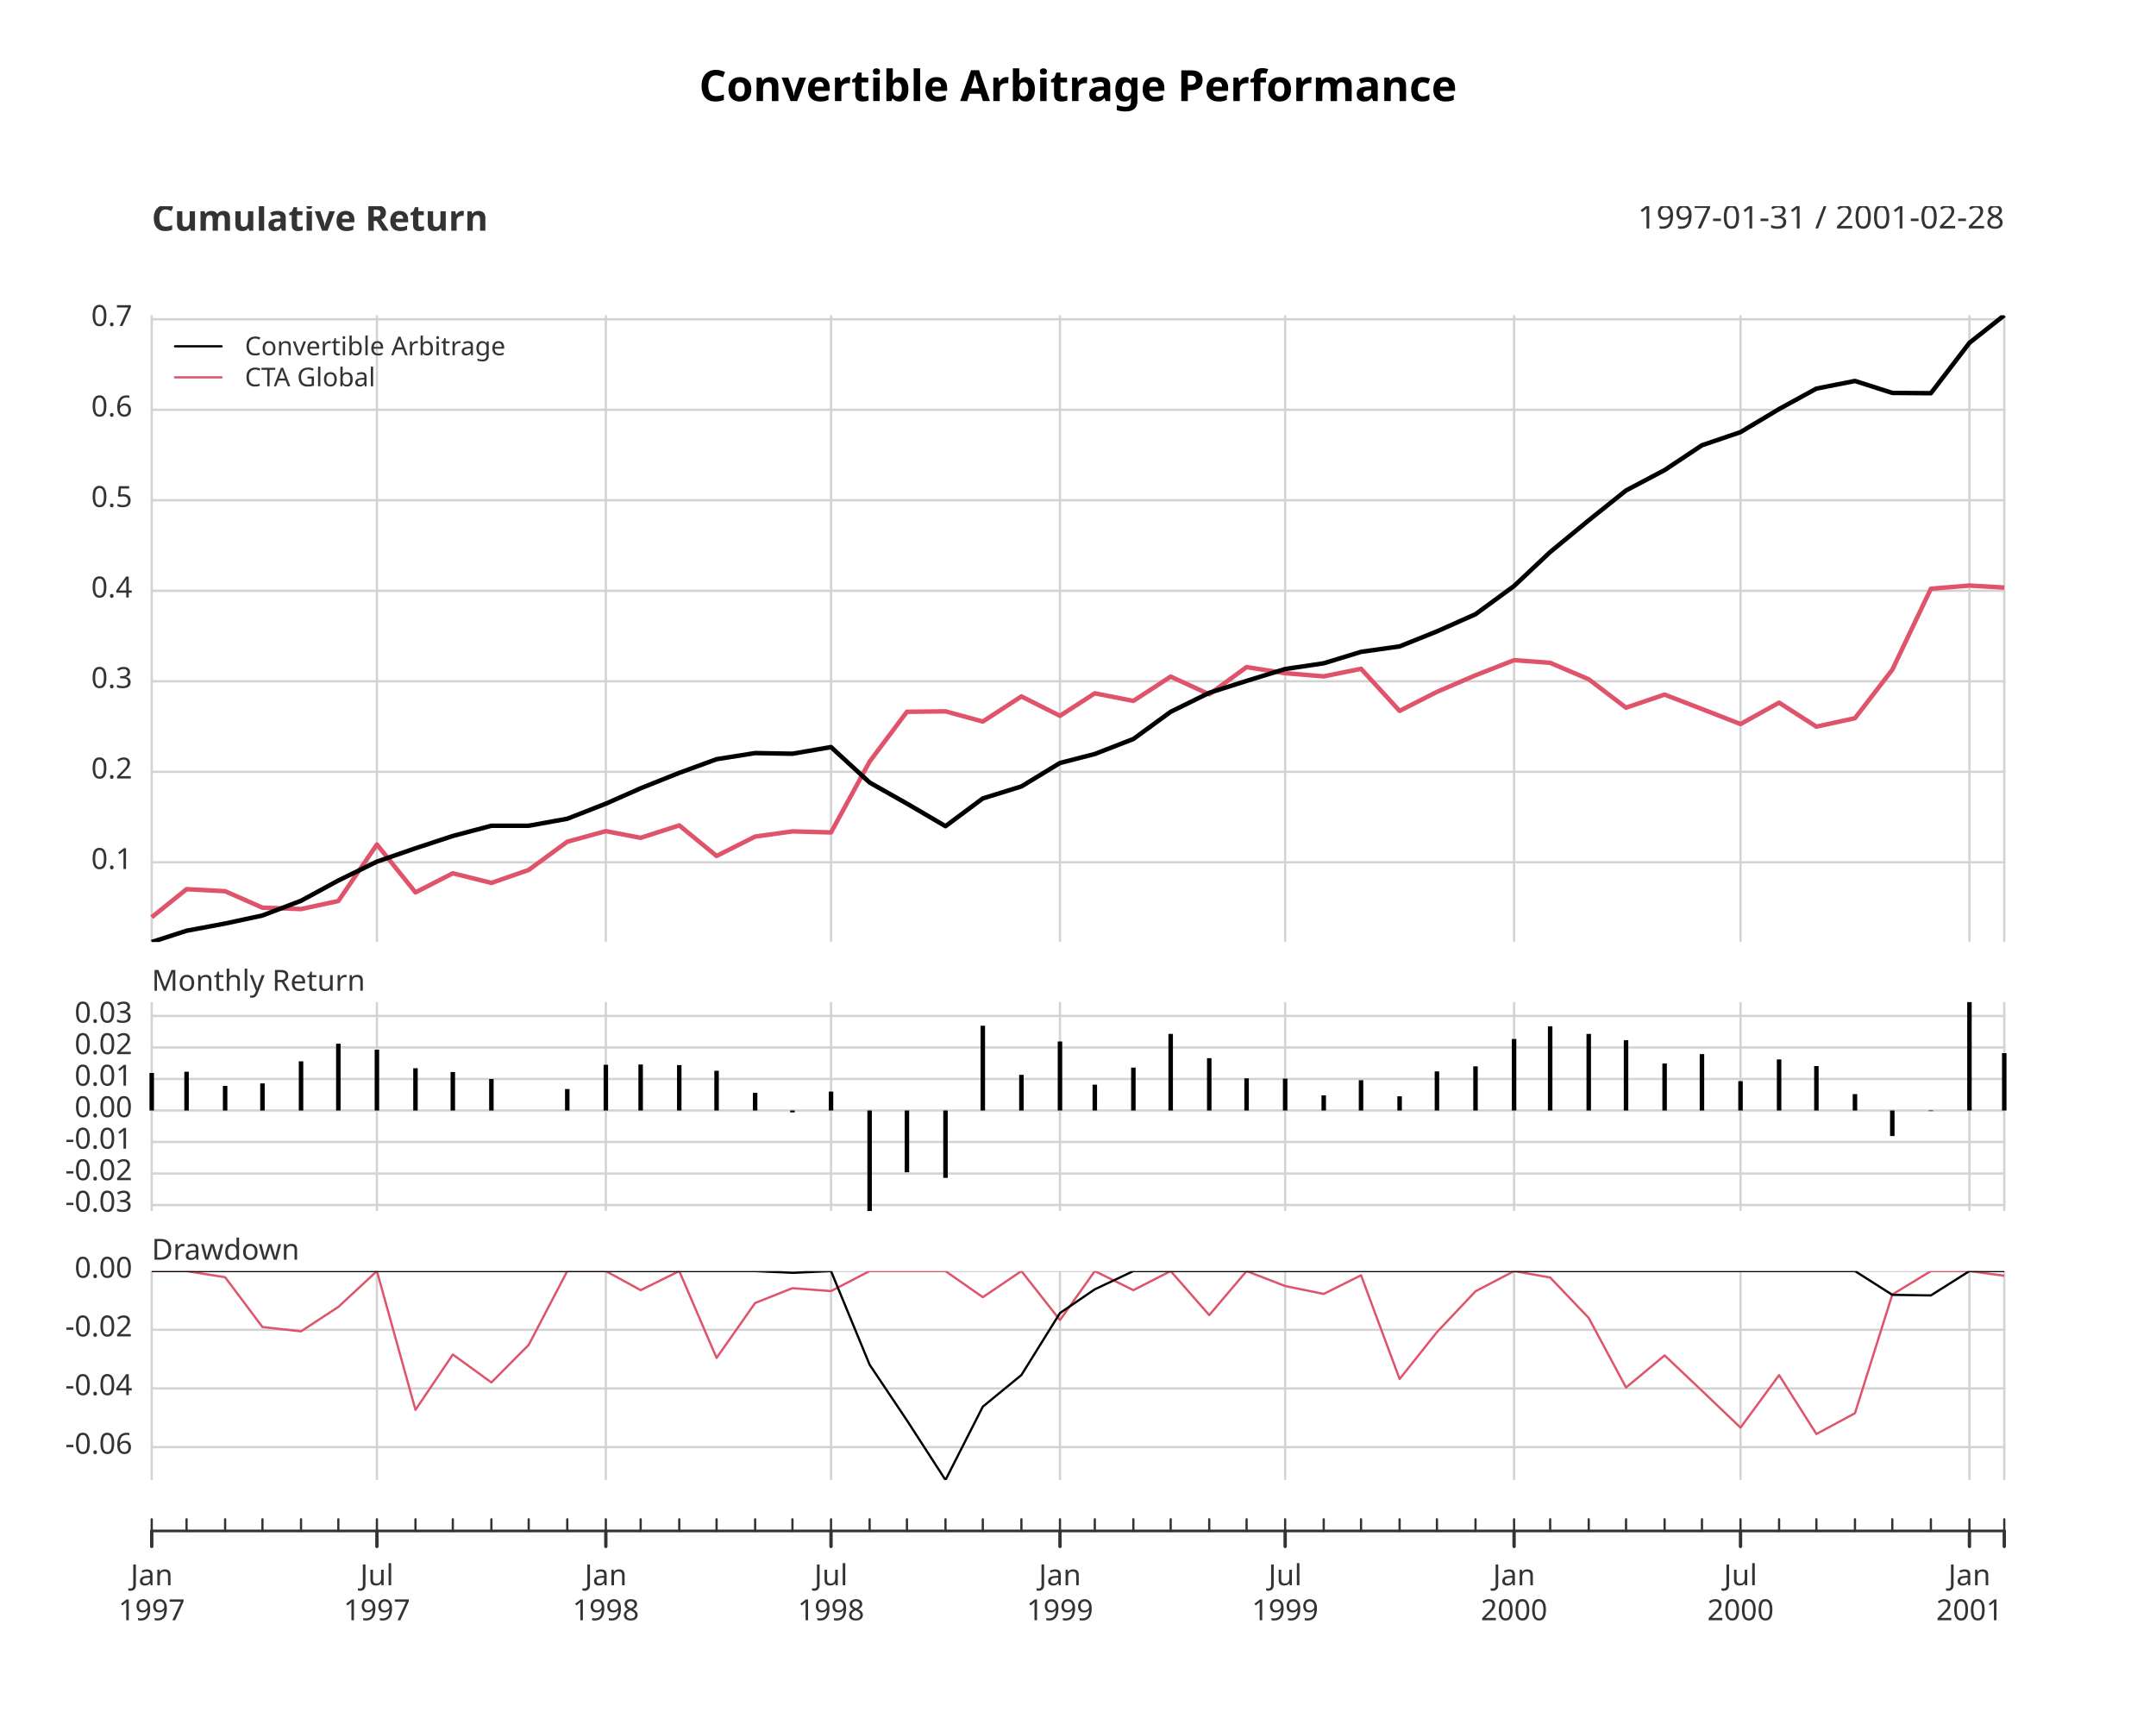
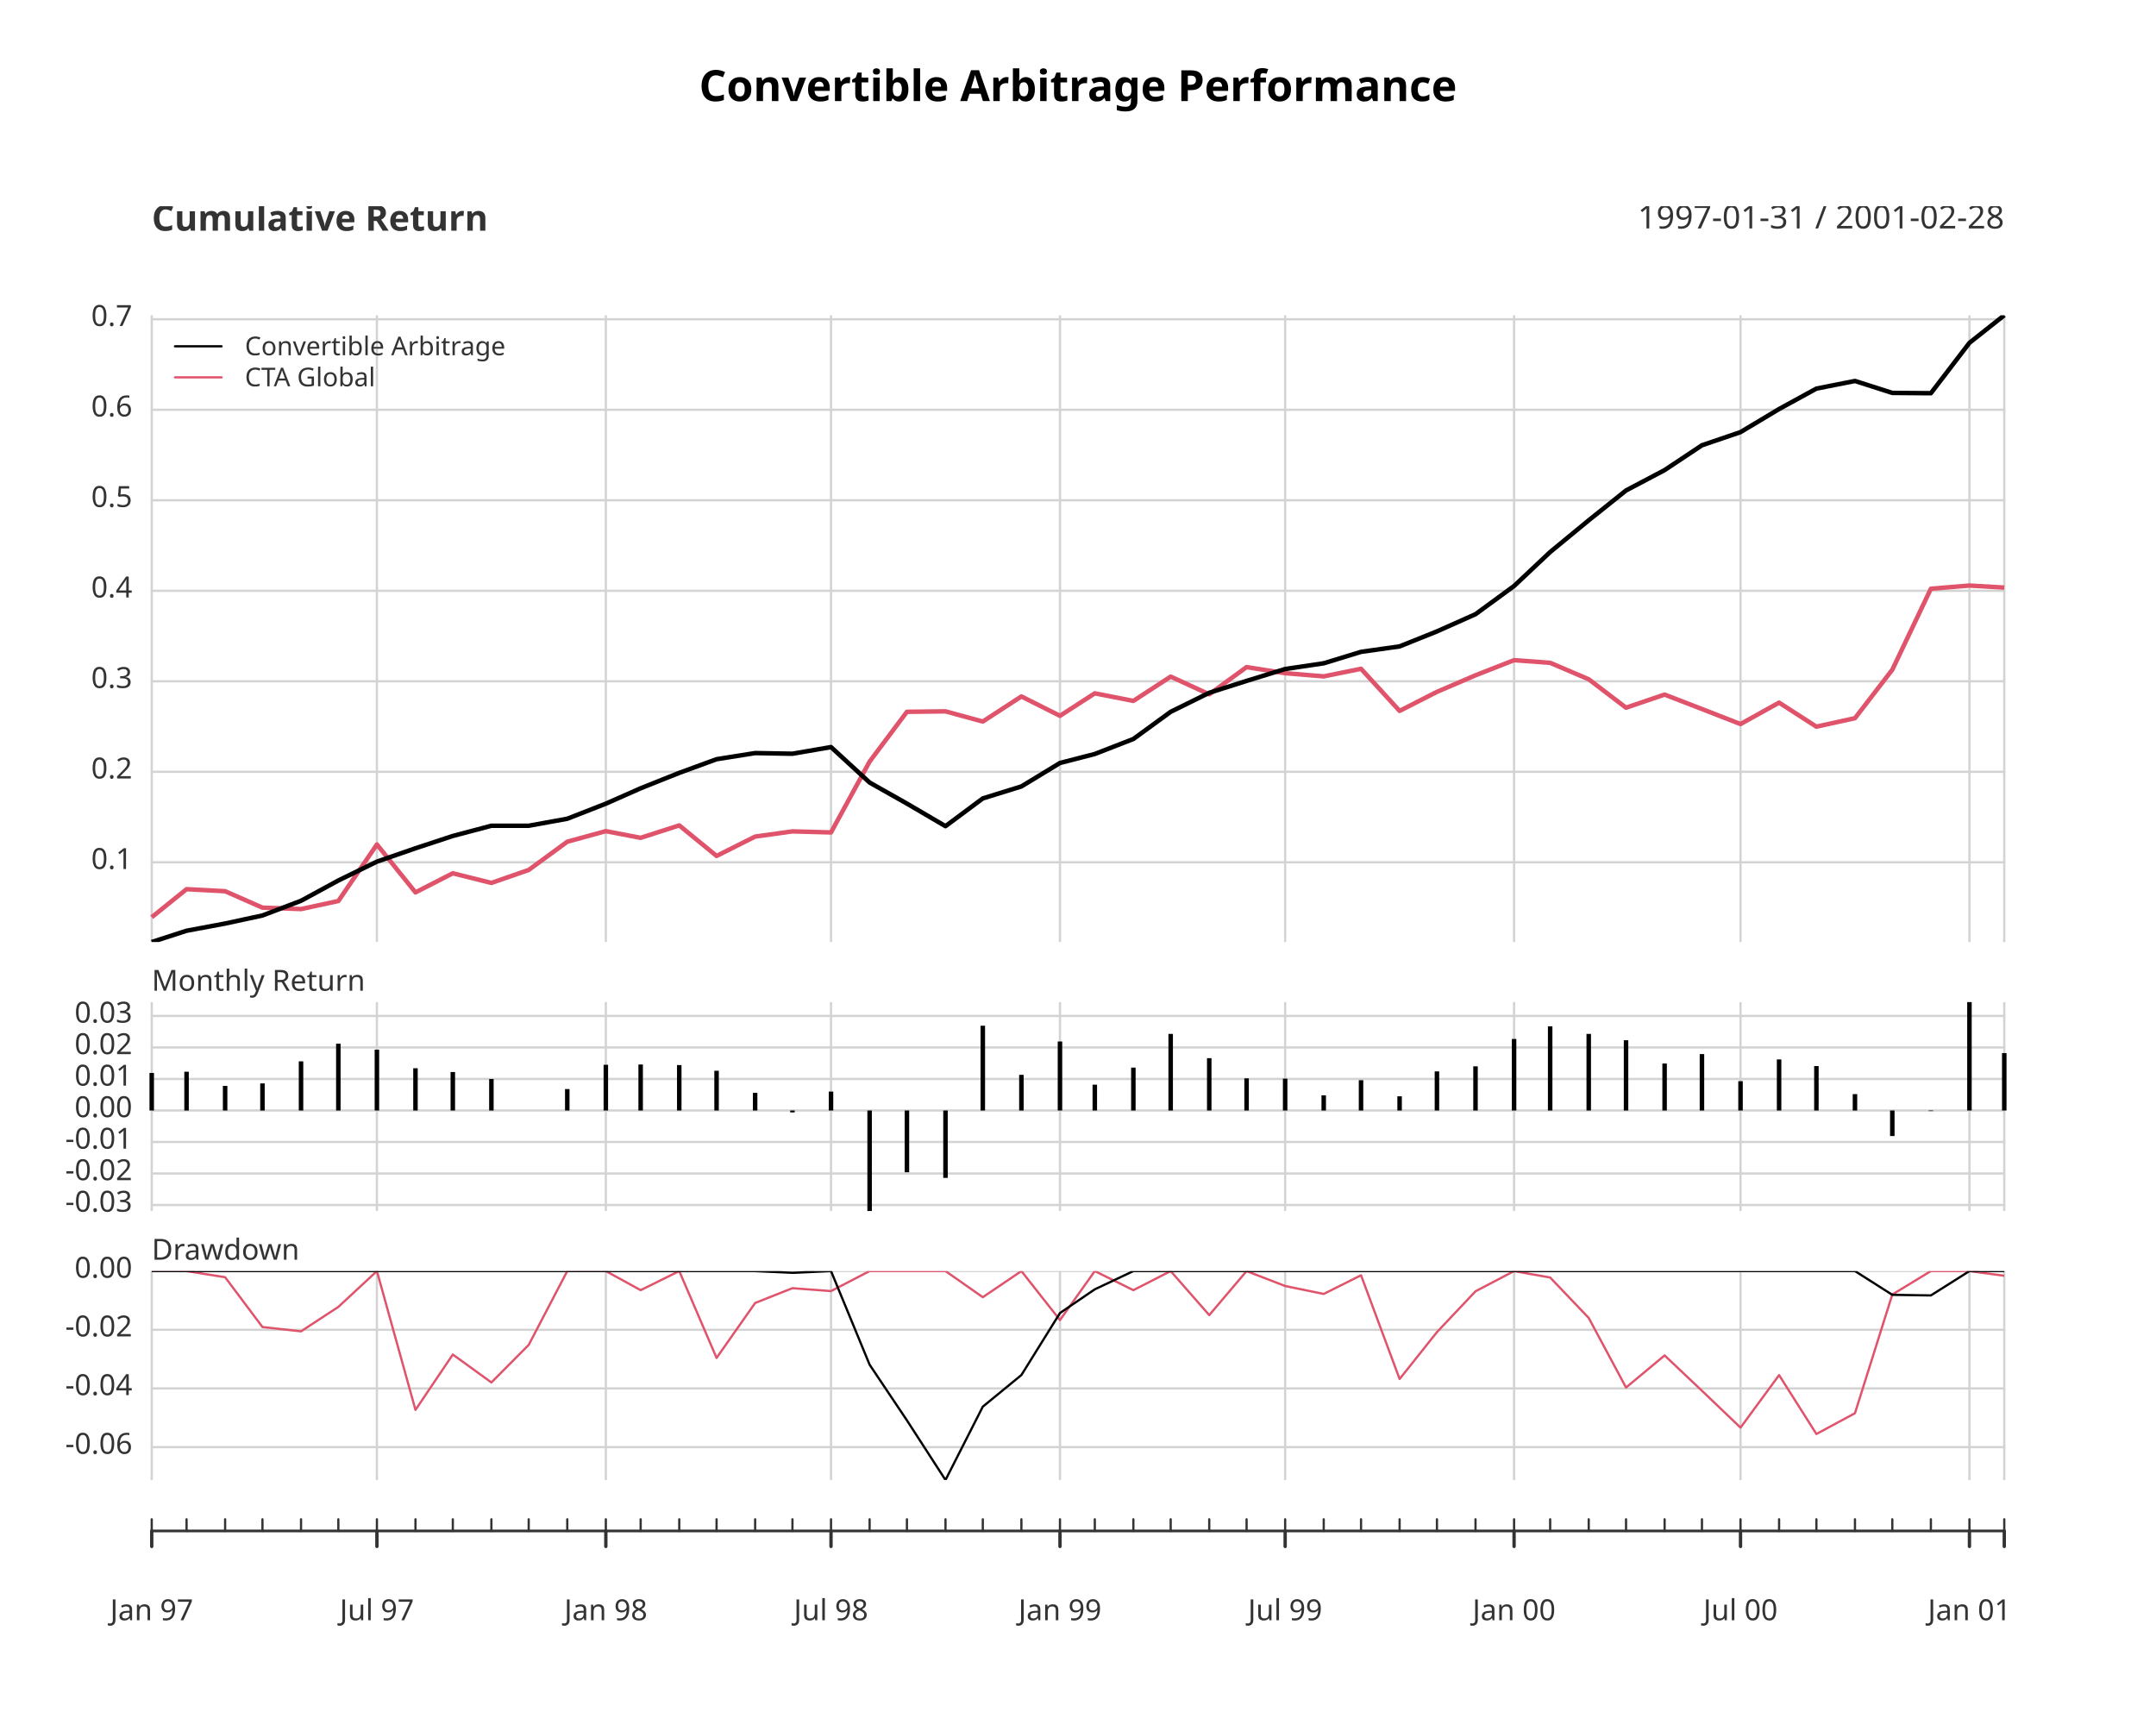
<svg xmlns="http://www.w3.org/2000/svg" class="svglite" data-engine-version="2.0" width="720.00pt" height="576.00pt" viewBox="0 0 720.00 576.00">
  <defs>
    <style type="text/css">
    .svglite line, .svglite polyline, .svglite polygon, .svglite path, .svglite rect, .svglite circle {
      fill: none;
      stroke: #000000;
      stroke-linecap: round;
      stroke-linejoin: round;
      stroke-miterlimit: 10.00;
    }
  </style>
  </defs>
  <rect width="100%" height="100%" style="stroke: none; fill: #FFFFFF;" />
  <defs>
    <clipPath id="cpMC4wMHw3MjAuMDB8MC4wMHw1NzYuMDA=">
      <rect x="0.00" y="0.00" width="720.00" height="576.00" />
    </clipPath>
  </defs>
  <g clip-path="url(#cpMC4wMHw3MjAuMDB8MC4wMHw1NzYuMDA=)">
</g>
  <defs>
    <clipPath id="cpMjUuOTJ8Njk0LjA4fDY4Ljg1fDQ5NC4xOQ==">
      <rect x="25.92" y="68.85" width="668.16" height="425.33" />
    </clipPath>
  </defs>
  <g clip-path="url(#cpMjUuOTJ8Njk0LjA4fDY4Ljg1fDQ5NC4xOQ==)">
    <text x="50.67" y="77.03" style="font-size: 11.88px; font-weight: bold; fill: #333333; font-family: sans;" textLength="98.39px" lengthAdjust="spacingAndGlyphs">Cumulative Return</text>
    <text x="669.33" y="76.29" text-anchor="end" style="font-size: 10.80px; fill: #333333; font-family: sans;" textLength="119.50px" lengthAdjust="spacingAndGlyphs">1997-01-31 / 2001-02-28</text>
  </g>
  <g clip-path="url(#cpMC4wMHw3MjAuMDB8MC4wMHw1NzYuMDA=)">
    <line x1="50.67" y1="511.20" x2="669.33" y2="511.20" style="stroke-width: 0.75; stroke: #333333;" />
    <line x1="50.67" y1="511.20" x2="50.67" y2="507.31" style="stroke-width: 0.75; stroke: #333333;" />
    <line x1="62.30" y1="511.20" x2="62.30" y2="507.31" style="stroke-width: 0.75; stroke: #333333;" />
    <line x1="75.18" y1="511.20" x2="75.18" y2="507.31" style="stroke-width: 0.75; stroke: #333333;" />
    <line x1="87.65" y1="511.20" x2="87.65" y2="507.31" style="stroke-width: 0.75; stroke: #333333;" />
    <line x1="100.53" y1="511.20" x2="100.53" y2="507.31" style="stroke-width: 0.75; stroke: #333333;" />
    <line x1="112.99" y1="511.20" x2="112.99" y2="507.31" style="stroke-width: 0.75; stroke: #333333;" />
    <line x1="125.87" y1="511.20" x2="125.87" y2="507.31" style="stroke-width: 0.75; stroke: #333333;" />
    <line x1="138.75" y1="511.20" x2="138.75" y2="507.31" style="stroke-width: 0.75; stroke: #333333;" />
    <line x1="151.22" y1="511.20" x2="151.22" y2="507.31" style="stroke-width: 0.75; stroke: #333333;" />
    <line x1="164.10" y1="511.20" x2="164.10" y2="507.31" style="stroke-width: 0.75; stroke: #333333;" />
    <line x1="176.56" y1="511.20" x2="176.56" y2="507.31" style="stroke-width: 0.75; stroke: #333333;" />
    <line x1="189.44" y1="511.20" x2="189.44" y2="507.31" style="stroke-width: 0.75; stroke: #333333;" />
    <line x1="202.32" y1="511.20" x2="202.32" y2="507.31" style="stroke-width: 0.75; stroke: #333333;" />
    <line x1="213.95" y1="511.20" x2="213.95" y2="507.31" style="stroke-width: 0.75; stroke: #333333;" />
    <line x1="226.84" y1="511.20" x2="226.84" y2="507.31" style="stroke-width: 0.75; stroke: #333333;" />
    <line x1="239.30" y1="511.20" x2="239.30" y2="507.31" style="stroke-width: 0.75; stroke: #333333;" />
    <line x1="252.18" y1="511.20" x2="252.18" y2="507.31" style="stroke-width: 0.75; stroke: #333333;" />
    <line x1="264.64" y1="511.20" x2="264.64" y2="507.31" style="stroke-width: 0.75; stroke: #333333;" />
    <line x1="277.52" y1="511.20" x2="277.52" y2="507.31" style="stroke-width: 0.75; stroke: #333333;" />
    <line x1="290.41" y1="511.20" x2="290.41" y2="507.31" style="stroke-width: 0.75; stroke: #333333;" />
    <line x1="302.87" y1="511.20" x2="302.87" y2="507.31" style="stroke-width: 0.75; stroke: #333333;" />
    <line x1="315.75" y1="511.20" x2="315.75" y2="507.31" style="stroke-width: 0.75; stroke: #333333;" />
    <line x1="328.21" y1="511.20" x2="328.21" y2="507.31" style="stroke-width: 0.75; stroke: #333333;" />
    <line x1="341.10" y1="511.20" x2="341.10" y2="507.31" style="stroke-width: 0.75; stroke: #333333;" />
    <line x1="353.98" y1="511.20" x2="353.98" y2="507.31" style="stroke-width: 0.75; stroke: #333333;" />
    <line x1="365.61" y1="511.20" x2="365.61" y2="507.31" style="stroke-width: 0.75; stroke: #333333;" />
    <line x1="378.49" y1="511.20" x2="378.49" y2="507.31" style="stroke-width: 0.75; stroke: #333333;" />
    <line x1="390.95" y1="511.20" x2="390.95" y2="507.31" style="stroke-width: 0.75; stroke: #333333;" />
    <line x1="403.83" y1="511.20" x2="403.83" y2="507.31" style="stroke-width: 0.75; stroke: #333333;" />
    <line x1="416.30" y1="511.20" x2="416.30" y2="507.31" style="stroke-width: 0.75; stroke: #333333;" />
    <line x1="429.18" y1="511.20" x2="429.18" y2="507.31" style="stroke-width: 0.75; stroke: #333333;" />
    <line x1="442.06" y1="511.20" x2="442.06" y2="507.31" style="stroke-width: 0.75; stroke: #333333;" />
    <line x1="454.52" y1="511.20" x2="454.52" y2="507.31" style="stroke-width: 0.75; stroke: #333333;" />
    <line x1="467.40" y1="511.20" x2="467.40" y2="507.31" style="stroke-width: 0.75; stroke: #333333;" />
    <line x1="479.87" y1="511.20" x2="479.87" y2="507.31" style="stroke-width: 0.75; stroke: #333333;" />
    <line x1="492.75" y1="511.20" x2="492.75" y2="507.31" style="stroke-width: 0.75; stroke: #333333;" />
    <line x1="505.63" y1="511.20" x2="505.63" y2="507.31" style="stroke-width: 0.75; stroke: #333333;" />
    <line x1="517.68" y1="511.20" x2="517.68" y2="507.31" style="stroke-width: 0.75; stroke: #333333;" />
    <line x1="530.56" y1="511.20" x2="530.56" y2="507.31" style="stroke-width: 0.75; stroke: #333333;" />
    <line x1="543.02" y1="511.20" x2="543.02" y2="507.31" style="stroke-width: 0.75; stroke: #333333;" />
    <line x1="555.90" y1="511.20" x2="555.90" y2="507.31" style="stroke-width: 0.75; stroke: #333333;" />
    <line x1="568.37" y1="511.20" x2="568.37" y2="507.31" style="stroke-width: 0.75; stroke: #333333;" />
    <line x1="581.25" y1="511.20" x2="581.25" y2="507.31" style="stroke-width: 0.75; stroke: #333333;" />
    <line x1="594.13" y1="511.20" x2="594.13" y2="507.31" style="stroke-width: 0.75; stroke: #333333;" />
    <line x1="606.59" y1="511.20" x2="606.59" y2="507.31" style="stroke-width: 0.75; stroke: #333333;" />
    <line x1="619.47" y1="511.20" x2="619.47" y2="507.31" style="stroke-width: 0.75; stroke: #333333;" />
    <line x1="631.94" y1="511.20" x2="631.94" y2="507.31" style="stroke-width: 0.75; stroke: #333333;" />
    <line x1="644.82" y1="511.20" x2="644.82" y2="507.31" style="stroke-width: 0.75; stroke: #333333;" />
    <line x1="657.70" y1="511.20" x2="657.70" y2="507.31" style="stroke-width: 0.75; stroke: #333333;" />
    <line x1="669.33" y1="511.20" x2="669.33" y2="507.31" style="stroke-width: 0.75; stroke: #333333;" />
    <line x1="50.67" y1="511.20" x2="669.33" y2="511.20" style="stroke-width: 0.75; stroke: #333333;" />
    <line x1="50.67" y1="511.20" x2="50.67" y2="516.38" style="stroke-width: 1.12; stroke: #333333;" />
    <line x1="125.87" y1="511.20" x2="125.87" y2="516.38" style="stroke-width: 1.12; stroke: #333333;" />
    <line x1="202.32" y1="511.20" x2="202.32" y2="516.38" style="stroke-width: 1.12; stroke: #333333;" />
    <line x1="277.52" y1="511.20" x2="277.52" y2="516.38" style="stroke-width: 1.12; stroke: #333333;" />
    <line x1="353.98" y1="511.20" x2="353.98" y2="516.38" style="stroke-width: 1.12; stroke: #333333;" />
    <line x1="429.18" y1="511.20" x2="429.18" y2="516.38" style="stroke-width: 1.12; stroke: #333333;" />
    <line x1="505.63" y1="511.20" x2="505.63" y2="516.38" style="stroke-width: 1.12; stroke: #333333;" />
    <line x1="581.25" y1="511.20" x2="581.25" y2="516.38" style="stroke-width: 1.12; stroke: #333333;" />
    <line x1="657.70" y1="511.20" x2="657.70" y2="516.38" style="stroke-width: 1.12; stroke: #333333;" />
    <line x1="669.33" y1="511.20" x2="669.33" y2="516.38" style="stroke-width: 1.12; stroke: #333333;" />
-     <text x="50.67" y="517.68" text-anchor="middle" style="font-size: 9.72px; fill: #333333; font-family: sans;" textLength="0.00px" lengthAdjust="spacingAndGlyphs" />
-     <text x="50.67" y="529.34" text-anchor="middle" style="font-size: 9.72px; fill: #333333; font-family: sans;" textLength="15.68px" lengthAdjust="spacingAndGlyphs">Jan</text>
-     <text x="50.67" y="541.01" text-anchor="middle" style="font-size: 9.72px; fill: #333333; font-family: sans;" textLength="21.63px" lengthAdjust="spacingAndGlyphs">1997</text>
-     <text x="125.87" y="517.68" text-anchor="middle" style="font-size: 9.72px; fill: #333333; font-family: sans;" textLength="0.00px" lengthAdjust="spacingAndGlyphs" />
-     <text x="125.87" y="529.34" text-anchor="middle" style="font-size: 9.72px; fill: #333333; font-family: sans;" textLength="12.43px" lengthAdjust="spacingAndGlyphs">Jul</text>
-     <text x="125.87" y="541.01" text-anchor="middle" style="font-size: 9.72px; fill: #333333; font-family: sans;" textLength="21.63px" lengthAdjust="spacingAndGlyphs">1997</text>
-     <text x="202.32" y="517.68" text-anchor="middle" style="font-size: 9.72px; fill: #333333; font-family: sans;" textLength="0.00px" lengthAdjust="spacingAndGlyphs" />
-     <text x="202.32" y="529.34" text-anchor="middle" style="font-size: 9.72px; fill: #333333; font-family: sans;" textLength="15.68px" lengthAdjust="spacingAndGlyphs">Jan</text>
-     <text x="202.32" y="541.01" text-anchor="middle" style="font-size: 9.72px; fill: #333333; font-family: sans;" textLength="21.63px" lengthAdjust="spacingAndGlyphs">1998</text>
-     <text x="277.52" y="517.68" text-anchor="middle" style="font-size: 9.72px; fill: #333333; font-family: sans;" textLength="0.00px" lengthAdjust="spacingAndGlyphs" />
-     <text x="277.52" y="529.34" text-anchor="middle" style="font-size: 9.72px; fill: #333333; font-family: sans;" textLength="12.43px" lengthAdjust="spacingAndGlyphs">Jul</text>
-     <text x="277.52" y="541.01" text-anchor="middle" style="font-size: 9.72px; fill: #333333; font-family: sans;" textLength="21.63px" lengthAdjust="spacingAndGlyphs">1998</text>
-     <text x="353.98" y="517.68" text-anchor="middle" style="font-size: 9.72px; fill: #333333; font-family: sans;" textLength="0.00px" lengthAdjust="spacingAndGlyphs" />
-     <text x="353.98" y="529.34" text-anchor="middle" style="font-size: 9.72px; fill: #333333; font-family: sans;" textLength="15.68px" lengthAdjust="spacingAndGlyphs">Jan</text>
-     <text x="353.98" y="541.01" text-anchor="middle" style="font-size: 9.72px; fill: #333333; font-family: sans;" textLength="21.63px" lengthAdjust="spacingAndGlyphs">1999</text>
-     <text x="429.18" y="517.68" text-anchor="middle" style="font-size: 9.72px; fill: #333333; font-family: sans;" textLength="0.00px" lengthAdjust="spacingAndGlyphs" />
-     <text x="429.18" y="529.34" text-anchor="middle" style="font-size: 9.72px; fill: #333333; font-family: sans;" textLength="12.43px" lengthAdjust="spacingAndGlyphs">Jul</text>
-     <text x="429.18" y="541.01" text-anchor="middle" style="font-size: 9.72px; fill: #333333; font-family: sans;" textLength="21.63px" lengthAdjust="spacingAndGlyphs">1999</text>
-     <text x="505.63" y="517.68" text-anchor="middle" style="font-size: 9.72px; fill: #333333; font-family: sans;" textLength="0.00px" lengthAdjust="spacingAndGlyphs" />
-     <text x="505.63" y="529.34" text-anchor="middle" style="font-size: 9.72px; fill: #333333; font-family: sans;" textLength="15.68px" lengthAdjust="spacingAndGlyphs">Jan</text>
-     <text x="505.63" y="541.01" text-anchor="middle" style="font-size: 9.72px; fill: #333333; font-family: sans;" textLength="21.63px" lengthAdjust="spacingAndGlyphs">2000</text>
-     <text x="581.25" y="517.68" text-anchor="middle" style="font-size: 9.72px; fill: #333333; font-family: sans;" textLength="0.00px" lengthAdjust="spacingAndGlyphs" />
-     <text x="581.25" y="529.34" text-anchor="middle" style="font-size: 9.72px; fill: #333333; font-family: sans;" textLength="12.43px" lengthAdjust="spacingAndGlyphs">Jul</text>
-     <text x="581.25" y="541.01" text-anchor="middle" style="font-size: 9.72px; fill: #333333; font-family: sans;" textLength="21.63px" lengthAdjust="spacingAndGlyphs">2000</text>
-     <text x="657.70" y="517.68" text-anchor="middle" style="font-size: 9.72px; fill: #333333; font-family: sans;" textLength="0.00px" lengthAdjust="spacingAndGlyphs" />
-     <text x="657.70" y="529.34" text-anchor="middle" style="font-size: 9.72px; fill: #333333; font-family: sans;" textLength="15.68px" lengthAdjust="spacingAndGlyphs">Jan</text>
-     <text x="657.70" y="541.01" text-anchor="middle" style="font-size: 9.72px; fill: #333333; font-family: sans;" textLength="21.63px" lengthAdjust="spacingAndGlyphs">2001</text>
+     <text x="50.67" y="541.01" text-anchor="middle" style="font-size: 9.72px; fill: #333333; font-family: sans;" textLength="29.19px" lengthAdjust="spacingAndGlyphs">Jan 97</text>
+     <text x="125.87" y="541.01" text-anchor="middle" style="font-size: 9.72px; fill: #333333; font-family: sans;" textLength="25.94px" lengthAdjust="spacingAndGlyphs">Jul 97</text>
+     <text x="202.32" y="541.01" text-anchor="middle" style="font-size: 9.72px; fill: #333333; font-family: sans;" textLength="29.19px" lengthAdjust="spacingAndGlyphs">Jan 98</text>
+     <text x="277.52" y="541.01" text-anchor="middle" style="font-size: 9.72px; fill: #333333; font-family: sans;" textLength="25.94px" lengthAdjust="spacingAndGlyphs">Jul 98</text>
+     <text x="353.98" y="541.01" text-anchor="middle" style="font-size: 9.72px; fill: #333333; font-family: sans;" textLength="29.19px" lengthAdjust="spacingAndGlyphs">Jan 99</text>
+     <text x="429.18" y="541.01" text-anchor="middle" style="font-size: 9.72px; fill: #333333; font-family: sans;" textLength="25.94px" lengthAdjust="spacingAndGlyphs">Jul 99</text>
+     <text x="505.63" y="541.01" text-anchor="middle" style="font-size: 9.72px; fill: #333333; font-family: sans;" textLength="29.19px" lengthAdjust="spacingAndGlyphs">Jan 00</text>
+     <text x="581.25" y="541.01" text-anchor="middle" style="font-size: 9.72px; fill: #333333; font-family: sans;" textLength="25.94px" lengthAdjust="spacingAndGlyphs">Jul 00</text>
+     <text x="657.70" y="541.01" text-anchor="middle" style="font-size: 9.72px; fill: #333333; font-family: sans;" textLength="29.19px" lengthAdjust="spacingAndGlyphs">Jan 01</text>
  </g>
  <defs>
    <clipPath id="cpMjUuOTJ8Njk0LjA4fDg1LjIxfDEwNS4yNw==">
      <rect x="25.92" y="85.21" width="668.16" height="20.06" />
    </clipPath>
  </defs>
  <g clip-path="url(#cpMjUuOTJ8Njk0LjA4fDg1LjIxfDEwNS4yNw==)">
</g>
  <defs>
    <clipPath id="cpMjUuOTJ8Njk0LjA4fDEwNS4yN3wzMTQuNTU=">
      <rect x="25.92" y="105.27" width="668.16" height="209.28" />
    </clipPath>
  </defs>
  <g clip-path="url(#cpMjUuOTJ8Njk0LjA4fDEwNS4yN3wzMTQuNTU=)">
    <line x1="50.67" y1="287.93" x2="669.33" y2="287.93" style="stroke-width: 0.75; stroke: #D3D3D3;" />
    <line x1="50.67" y1="257.71" x2="669.33" y2="257.71" style="stroke-width: 0.75; stroke: #D3D3D3;" />
    <line x1="50.67" y1="227.49" x2="669.33" y2="227.49" style="stroke-width: 0.75; stroke: #D3D3D3;" />
    <line x1="50.67" y1="197.27" x2="669.33" y2="197.27" style="stroke-width: 0.75; stroke: #D3D3D3;" />
    <line x1="50.67" y1="167.05" x2="669.33" y2="167.05" style="stroke-width: 0.75; stroke: #D3D3D3;" />
    <line x1="50.67" y1="136.83" x2="669.33" y2="136.83" style="stroke-width: 0.75; stroke: #D3D3D3;" />
    <line x1="50.67" y1="106.61" x2="669.33" y2="106.61" style="stroke-width: 0.75; stroke: #D3D3D3;" />
  </g>
  <defs>
    <clipPath id="cpMC4wMHw3MjAuMDB8NTEuODR8NTUwLjA4">
      <rect x="0.00" y="51.84" width="720.00" height="498.24" />
    </clipPath>
  </defs>
  <g clip-path="url(#cpMC4wMHw3MjAuMDB8NTEuODR8NTUwLjA4)">
    <text x="44.19" y="290.16" text-anchor="end" style="font-size: 9.72px; fill: #333333; font-family: sans;" textLength="13.51px" lengthAdjust="spacingAndGlyphs">0.1</text>
    <text x="44.19" y="259.94" text-anchor="end" style="font-size: 9.72px; fill: #333333; font-family: sans;" textLength="13.51px" lengthAdjust="spacingAndGlyphs">0.2</text>
    <text x="44.19" y="229.72" text-anchor="end" style="font-size: 9.72px; fill: #333333; font-family: sans;" textLength="13.51px" lengthAdjust="spacingAndGlyphs">0.3</text>
    <text x="44.19" y="199.50" text-anchor="end" style="font-size: 9.72px; fill: #333333; font-family: sans;" textLength="13.51px" lengthAdjust="spacingAndGlyphs">0.4</text>
    <text x="44.19" y="169.28" text-anchor="end" style="font-size: 9.72px; fill: #333333; font-family: sans;" textLength="13.51px" lengthAdjust="spacingAndGlyphs">0.5</text>
    <text x="44.19" y="139.06" text-anchor="end" style="font-size: 9.72px; fill: #333333; font-family: sans;" textLength="13.51px" lengthAdjust="spacingAndGlyphs">0.6</text>
    <text x="44.19" y="108.84" text-anchor="end" style="font-size: 9.72px; fill: #333333; font-family: sans;" textLength="13.51px" lengthAdjust="spacingAndGlyphs">0.7</text>
  </g>
  <g clip-path="url(#cpMjUuOTJ8Njk0LjA4fDEwNS4yN3wzMTQuNTU=)">
    <line x1="50.67" y1="511.20" x2="50.67" y2="51.84" style="stroke-width: 0.75; stroke: #D3D3D3;" />
    <line x1="125.87" y1="511.20" x2="125.87" y2="51.84" style="stroke-width: 0.75; stroke: #D3D3D3;" />
    <line x1="202.32" y1="511.20" x2="202.32" y2="51.84" style="stroke-width: 0.75; stroke: #D3D3D3;" />
    <line x1="277.52" y1="511.20" x2="277.52" y2="51.84" style="stroke-width: 0.75; stroke: #D3D3D3;" />
    <line x1="353.98" y1="511.20" x2="353.98" y2="51.84" style="stroke-width: 0.75; stroke: #D3D3D3;" />
    <line x1="429.18" y1="511.20" x2="429.18" y2="51.84" style="stroke-width: 0.75; stroke: #D3D3D3;" />
    <line x1="505.63" y1="511.20" x2="505.63" y2="51.84" style="stroke-width: 0.75; stroke: #D3D3D3;" />
    <line x1="581.25" y1="511.20" x2="581.25" y2="51.84" style="stroke-width: 0.75; stroke: #D3D3D3;" />
    <line x1="657.70" y1="511.20" x2="657.70" y2="51.84" style="stroke-width: 0.75; stroke: #D3D3D3;" />
    <line x1="669.33" y1="511.20" x2="669.33" y2="51.84" style="stroke-width: 0.75; stroke: #D3D3D3;" />
    <polyline points="50.67,306.27 62.30,296.91 75.18,297.59 87.65,303.08 100.53,303.55 112.99,300.86 125.87,281.98 138.75,297.98 151.22,291.60 164.10,294.82 176.56,290.49 189.44,281.06 202.32,277.53 213.95,279.76 226.84,275.61 239.30,285.81 252.18,279.35 264.64,277.61 277.52,277.96 290.41,254.30 302.87,237.68 315.75,237.53 328.21,240.93 341.10,232.55 353.98,239.02 365.61,231.51 378.49,234.04 390.95,225.93 403.83,231.84 416.30,222.75 429.18,224.78 442.06,225.85 454.52,223.32 467.40,237.38 479.87,231.02 492.75,225.49 505.63,220.44 517.68,221.32 530.56,226.82 543.02,236.31 555.90,231.93 568.37,236.75 581.25,241.77 594.13,234.62 606.59,242.64 619.47,239.81 631.94,223.63 644.82,196.58 657.70,195.52 669.33,196.20 " style="stroke-width: 1.50; stroke: #DF536B; stroke-linecap: butt;" />
    <polyline points="50.67,314.55 62.30,310.79 75.18,308.38 87.65,305.69 100.53,300.78 112.99,294.01 125.87,287.71 138.75,283.25 151.22,279.14 164.10,275.73 176.56,275.73 189.44,273.39 202.32,268.36 213.95,263.22 226.84,258.07 239.30,253.51 252.18,251.46 264.64,251.68 277.52,249.46 290.41,261.30 302.87,268.33 315.75,275.87 328.21,266.60 341.10,262.60 353.98,254.77 365.61,251.77 378.49,246.76 390.95,237.68 403.83,231.33 416.30,227.36 429.18,223.39 442.06,221.48 454.52,217.66 467.40,215.84 479.87,210.83 492.75,205.09 505.63,195.67 517.68,184.33 530.56,173.73 543.02,163.77 555.90,156.97 568.37,148.68 581.25,144.29 594.13,136.58 606.59,129.76 619.47,127.21 631.94,131.20 644.82,131.30 657.70,114.48 669.33,105.27 " style="stroke-width: 1.50; stroke-linecap: butt;" />
    <polyline points="50.67,318.15 62.30,318.15 75.18,318.15 87.65,318.15 100.53,318.15 112.99,318.15 125.87,318.15 138.75,318.15 151.22,318.15 164.10,318.15 176.56,318.15 189.44,318.15 202.32,318.15 213.95,318.15 226.84,318.15 239.30,318.15 252.18,318.15 264.64,318.15 277.52,318.15 290.41,318.15 302.87,318.15 315.75,318.15 328.21,318.15 341.10,318.15 353.98,318.15 365.61,318.15 378.49,318.15 390.95,318.15 403.83,318.15 416.30,318.15 429.18,318.15 442.06,318.15 454.52,318.15 467.40,318.15 479.87,318.15 492.75,318.15 505.63,318.15 517.68,318.15 530.56,318.15 543.02,318.15 555.90,318.15 568.37,318.15 581.25,318.15 594.13,318.15 606.59,318.15 619.47,318.15 631.94,318.15 644.82,318.15 657.70,318.15 669.33,318.15 " style="stroke-width: 0.75; stroke: #A9A9A9; stroke-linecap: butt;" />
    <line x1="58.44" y1="115.64" x2="73.99" y2="115.64" style="stroke-width: 0.75;" />
    <line x1="58.44" y1="126.00" x2="73.99" y2="126.00" style="stroke-width: 0.75; stroke: #DF536B;" />
    <text x="81.77" y="118.61" style="font-size: 8.64px; fill: #333333; font-family: sans;" textLength="81.17px" lengthAdjust="spacingAndGlyphs">Convertible Arbitrage</text>
    <text x="81.77" y="128.98" style="font-size: 8.64px; fill: #333333; font-family: sans;" textLength="44.66px" lengthAdjust="spacingAndGlyphs">CTA Global</text>
  </g>
  <defs>
    <clipPath id="cpMjUuOTJ8Njk0LjA4fDMxNC41NXwzMzQuNjE=">
      <rect x="25.92" y="314.55" width="668.16" height="20.06" />
    </clipPath>
  </defs>
  <g clip-path="url(#cpMjUuOTJ8Njk0LjA4fDMxNC41NXwzMzQuNjE=)">
    <text x="50.67" y="330.82" style="font-size: 9.72px; fill: #333333; font-family: sans;" textLength="65.92px" lengthAdjust="spacingAndGlyphs">Monthly Return</text>
  </g>
  <defs>
    <clipPath id="cpMjUuOTJ8Njk0LjA4fDMzNC42MXw0MDQuMzc=">
      <rect x="25.92" y="334.61" width="668.16" height="69.76" />
    </clipPath>
  </defs>
  <g clip-path="url(#cpMjUuOTJ8Njk0LjA4fDMzNC42MXw0MDQuMzc=)">
    <line x1="50.67" y1="402.37" x2="669.33" y2="402.37" style="stroke-width: 0.75; stroke: #D3D3D3;" />
    <line x1="50.67" y1="391.85" x2="669.33" y2="391.85" style="stroke-width: 0.75; stroke: #D3D3D3;" />
    <line x1="50.67" y1="381.33" x2="669.33" y2="381.33" style="stroke-width: 0.75; stroke: #D3D3D3;" />
    <line x1="50.67" y1="370.80" x2="669.33" y2="370.80" style="stroke-width: 0.75; stroke: #D3D3D3;" />
    <line x1="50.67" y1="360.28" x2="669.33" y2="360.28" style="stroke-width: 0.75; stroke: #D3D3D3;" />
    <line x1="50.67" y1="349.76" x2="669.33" y2="349.76" style="stroke-width: 0.75; stroke: #D3D3D3;" />
    <line x1="50.67" y1="339.24" x2="669.33" y2="339.24" style="stroke-width: 0.75; stroke: #D3D3D3;" />
  </g>
  <g clip-path="url(#cpMC4wMHw3MjAuMDB8NTEuODR8NTUwLjA4)">
    <text x="44.19" y="404.60" text-anchor="end" style="font-size: 9.72px; fill: #333333; font-family: sans;" textLength="22.16px" lengthAdjust="spacingAndGlyphs">-0.03</text>
    <text x="44.19" y="394.08" text-anchor="end" style="font-size: 9.72px; fill: #333333; font-family: sans;" textLength="22.16px" lengthAdjust="spacingAndGlyphs">-0.02</text>
    <text x="44.19" y="383.56" text-anchor="end" style="font-size: 9.72px; fill: #333333; font-family: sans;" textLength="22.16px" lengthAdjust="spacingAndGlyphs">-0.01</text>
    <text x="44.19" y="373.03" text-anchor="end" style="font-size: 9.72px; fill: #333333; font-family: sans;" textLength="21.62px" lengthAdjust="spacingAndGlyphs"> 0.00</text>
    <text x="44.19" y="362.51" text-anchor="end" style="font-size: 9.72px; fill: #333333; font-family: sans;" textLength="21.62px" lengthAdjust="spacingAndGlyphs"> 0.01</text>
    <text x="44.19" y="351.99" text-anchor="end" style="font-size: 9.72px; fill: #333333; font-family: sans;" textLength="21.62px" lengthAdjust="spacingAndGlyphs"> 0.02</text>
    <text x="44.19" y="341.47" text-anchor="end" style="font-size: 9.72px; fill: #333333; font-family: sans;" textLength="21.62px" lengthAdjust="spacingAndGlyphs"> 0.03</text>
  </g>
  <g clip-path="url(#cpMjUuOTJ8Njk0LjA4fDMzNC42MXw0MDQuMzc=)">
    <line x1="50.67" y1="511.20" x2="50.67" y2="51.84" style="stroke-width: 0.75; stroke: #D3D3D3;" />
    <line x1="125.87" y1="511.20" x2="125.87" y2="51.84" style="stroke-width: 0.75; stroke: #D3D3D3;" />
    <line x1="202.32" y1="511.20" x2="202.32" y2="51.84" style="stroke-width: 0.75; stroke: #D3D3D3;" />
    <line x1="277.52" y1="511.20" x2="277.52" y2="51.84" style="stroke-width: 0.75; stroke: #D3D3D3;" />
    <line x1="353.98" y1="511.20" x2="353.98" y2="51.84" style="stroke-width: 0.75; stroke: #D3D3D3;" />
    <line x1="429.18" y1="511.20" x2="429.18" y2="51.84" style="stroke-width: 0.75; stroke: #D3D3D3;" />
    <line x1="505.63" y1="511.20" x2="505.63" y2="51.84" style="stroke-width: 0.75; stroke: #D3D3D3;" />
    <line x1="581.25" y1="511.20" x2="581.25" y2="51.84" style="stroke-width: 0.75; stroke: #D3D3D3;" />
    <line x1="657.70" y1="511.20" x2="657.70" y2="51.84" style="stroke-width: 0.75; stroke: #D3D3D3;" />
    <line x1="669.33" y1="511.20" x2="669.33" y2="51.84" style="stroke-width: 0.75; stroke: #D3D3D3;" />
    <line x1="50.67" y1="370.80" x2="50.67" y2="358.28" style="stroke-width: 1.50; stroke-linecap: butt;" />
    <line x1="62.30" y1="370.80" x2="62.30" y2="357.86" style="stroke-width: 1.50; stroke-linecap: butt;" />
    <line x1="75.18" y1="370.80" x2="75.18" y2="362.60" style="stroke-width: 1.50; stroke-linecap: butt;" />
    <line x1="87.65" y1="370.80" x2="87.65" y2="361.76" style="stroke-width: 1.50; stroke-linecap: butt;" />
    <line x1="100.53" y1="370.80" x2="100.53" y2="354.39" style="stroke-width: 1.50; stroke-linecap: butt;" />
    <line x1="112.99" y1="370.80" x2="112.99" y2="348.50" style="stroke-width: 1.50; stroke-linecap: butt;" />
    <line x1="125.87" y1="370.80" x2="125.87" y2="350.50" style="stroke-width: 1.50; stroke-linecap: butt;" />
    <line x1="138.75" y1="370.80" x2="138.75" y2="356.70" style="stroke-width: 1.50; stroke-linecap: butt;" />
    <line x1="151.22" y1="370.80" x2="151.22" y2="357.97" style="stroke-width: 1.50; stroke-linecap: butt;" />
    <line x1="164.10" y1="370.80" x2="164.10" y2="360.28" style="stroke-width: 1.50; stroke-linecap: butt;" />
    <line x1="176.56" y1="370.80" x2="176.56" y2="370.80" style="stroke-width: 1.50; stroke-linecap: butt;" />
    <line x1="189.44" y1="370.80" x2="189.44" y2="363.65" style="stroke-width: 1.50; stroke-linecap: butt;" />
    <line x1="202.32" y1="370.80" x2="202.32" y2="355.55" style="stroke-width: 1.50; stroke-linecap: butt;" />
    <line x1="213.95" y1="370.80" x2="213.95" y2="355.44" style="stroke-width: 1.50; stroke-linecap: butt;" />
    <line x1="226.84" y1="370.80" x2="226.84" y2="355.65" style="stroke-width: 1.50; stroke-linecap: butt;" />
    <line x1="239.30" y1="370.80" x2="239.30" y2="357.55" style="stroke-width: 1.50; stroke-linecap: butt;" />
    <line x1="252.18" y1="370.80" x2="252.18" y2="364.91" style="stroke-width: 1.50; stroke-linecap: butt;" />
    <line x1="264.64" y1="370.80" x2="264.64" y2="371.44" style="stroke-width: 1.50; stroke-linecap: butt;" />
    <line x1="277.52" y1="370.80" x2="277.52" y2="364.49" style="stroke-width: 1.50; stroke-linecap: butt;" />
    <line x1="290.41" y1="370.80" x2="290.41" y2="404.37" style="stroke-width: 1.50; stroke-linecap: butt;" />
    <line x1="302.87" y1="370.80" x2="302.87" y2="391.43" style="stroke-width: 1.50; stroke-linecap: butt;" />
    <line x1="315.75" y1="370.80" x2="315.75" y2="393.32" style="stroke-width: 1.50; stroke-linecap: butt;" />
    <line x1="328.21" y1="370.80" x2="328.21" y2="342.50" style="stroke-width: 1.50; stroke-linecap: butt;" />
    <line x1="341.10" y1="370.80" x2="341.10" y2="358.91" style="stroke-width: 1.50; stroke-linecap: butt;" />
    <line x1="353.98" y1="370.80" x2="353.98" y2="347.76" style="stroke-width: 1.50; stroke-linecap: butt;" />
    <line x1="365.61" y1="370.80" x2="365.61" y2="362.18" style="stroke-width: 1.50; stroke-linecap: butt;" />
    <line x1="378.49" y1="370.80" x2="378.49" y2="356.49" style="stroke-width: 1.50; stroke-linecap: butt;" />
    <line x1="390.95" y1="370.80" x2="390.95" y2="345.24" style="stroke-width: 1.50; stroke-linecap: butt;" />
    <line x1="403.83" y1="370.80" x2="403.83" y2="353.34" style="stroke-width: 1.50; stroke-linecap: butt;" />
    <line x1="416.30" y1="370.80" x2="416.30" y2="360.07" style="stroke-width: 1.50; stroke-linecap: butt;" />
    <line x1="429.18" y1="370.80" x2="429.18" y2="360.18" style="stroke-width: 1.50; stroke-linecap: butt;" />
    <line x1="442.06" y1="370.80" x2="442.06" y2="365.75" style="stroke-width: 1.50; stroke-linecap: butt;" />
    <line x1="454.52" y1="370.80" x2="454.52" y2="360.70" style="stroke-width: 1.50; stroke-linecap: butt;" />
    <line x1="467.40" y1="370.80" x2="467.40" y2="366.07" style="stroke-width: 1.50; stroke-linecap: butt;" />
    <line x1="479.87" y1="370.80" x2="479.87" y2="357.76" style="stroke-width: 1.50; stroke-linecap: butt;" />
    <line x1="492.75" y1="370.80" x2="492.75" y2="356.07" style="stroke-width: 1.50; stroke-linecap: butt;" />
    <line x1="505.63" y1="370.80" x2="505.63" y2="346.92" style="stroke-width: 1.50; stroke-linecap: butt;" />
    <line x1="517.68" y1="370.80" x2="517.68" y2="342.71" style="stroke-width: 1.50; stroke-linecap: butt;" />
    <line x1="530.56" y1="370.80" x2="530.56" y2="345.24" style="stroke-width: 1.50; stroke-linecap: butt;" />
    <line x1="543.02" y1="370.80" x2="543.02" y2="347.34" style="stroke-width: 1.50; stroke-linecap: butt;" />
    <line x1="555.90" y1="370.80" x2="555.90" y2="355.13" style="stroke-width: 1.50; stroke-linecap: butt;" />
    <line x1="568.37" y1="370.80" x2="568.37" y2="351.97" style="stroke-width: 1.50; stroke-linecap: butt;" />
    <line x1="581.25" y1="370.80" x2="581.25" y2="361.02" style="stroke-width: 1.50; stroke-linecap: butt;" />
    <line x1="594.13" y1="370.80" x2="594.13" y2="353.76" style="stroke-width: 1.50; stroke-linecap: butt;" />
    <line x1="606.59" y1="370.80" x2="606.59" y2="355.97" style="stroke-width: 1.50; stroke-linecap: butt;" />
    <line x1="619.47" y1="370.80" x2="619.47" y2="365.33" style="stroke-width: 1.50; stroke-linecap: butt;" />
    <line x1="631.94" y1="370.80" x2="631.94" y2="379.33" style="stroke-width: 1.50; stroke-linecap: butt;" />
    <line x1="644.82" y1="370.80" x2="644.82" y2="371.01" style="stroke-width: 1.50; stroke-linecap: butt;" />
    <line x1="657.70" y1="370.80" x2="657.70" y2="334.61" style="stroke-width: 1.50; stroke-linecap: butt;" />
    <line x1="669.33" y1="370.80" x2="669.33" y2="351.65" style="stroke-width: 1.50; stroke-linecap: butt;" />
  </g>
  <defs>
    <clipPath id="cpMjUuOTJ8Njk0LjA4fDQwNC4zN3w0MjQuNDM=">
      <rect x="25.92" y="404.37" width="668.16" height="20.06" />
    </clipPath>
  </defs>
  <g clip-path="url(#cpMjUuOTJ8Njk0LjA4fDQwNC4zN3w0MjQuNDM=)">
    <text x="50.67" y="420.64" style="font-size: 9.72px; fill: #333333; font-family: sans;" textLength="45.93px" lengthAdjust="spacingAndGlyphs">Drawdown</text>
  </g>
  <defs>
    <clipPath id="cpMjUuOTJ8Njk0LjA4fDQyNC40M3w0OTQuMTk=">
      <rect x="25.92" y="424.43" width="668.16" height="69.76" />
    </clipPath>
  </defs>
  <g clip-path="url(#cpMjUuOTJ8Njk0LjA4fDQyNC40M3w0OTQuMTk=)">
    <line x1="50.67" y1="483.22" x2="669.33" y2="483.22" style="stroke-width: 0.75; stroke: #D3D3D3;" />
    <line x1="50.67" y1="463.62" x2="669.33" y2="463.62" style="stroke-width: 0.75; stroke: #D3D3D3;" />
    <line x1="50.67" y1="444.03" x2="669.33" y2="444.03" style="stroke-width: 0.75; stroke: #D3D3D3;" />
    <line x1="50.67" y1="424.43" x2="669.33" y2="424.43" style="stroke-width: 0.75; stroke: #D3D3D3;" />
  </g>
  <g clip-path="url(#cpMC4wMHw3MjAuMDB8NTEuODR8NTUwLjA4)">
    <text x="44.19" y="485.45" text-anchor="end" style="font-size: 9.72px; fill: #333333; font-family: sans;" textLength="22.16px" lengthAdjust="spacingAndGlyphs">-0.06</text>
    <text x="44.19" y="465.85" text-anchor="end" style="font-size: 9.72px; fill: #333333; font-family: sans;" textLength="22.16px" lengthAdjust="spacingAndGlyphs">-0.04</text>
    <text x="44.19" y="446.25" text-anchor="end" style="font-size: 9.72px; fill: #333333; font-family: sans;" textLength="22.16px" lengthAdjust="spacingAndGlyphs">-0.02</text>
    <text x="44.19" y="426.66" text-anchor="end" style="font-size: 9.72px; fill: #333333; font-family: sans;" textLength="21.62px" lengthAdjust="spacingAndGlyphs"> 0.00</text>
  </g>
  <g clip-path="url(#cpMjUuOTJ8Njk0LjA4fDQyNC40M3w0OTQuMTk=)">
    <line x1="50.67" y1="511.20" x2="50.67" y2="51.84" style="stroke-width: 0.75; stroke: #D3D3D3;" />
    <line x1="125.87" y1="511.20" x2="125.87" y2="51.84" style="stroke-width: 0.75; stroke: #D3D3D3;" />
    <line x1="202.32" y1="511.20" x2="202.32" y2="51.84" style="stroke-width: 0.75; stroke: #D3D3D3;" />
    <line x1="277.52" y1="511.20" x2="277.52" y2="51.84" style="stroke-width: 0.75; stroke: #D3D3D3;" />
    <line x1="353.98" y1="511.20" x2="353.98" y2="51.84" style="stroke-width: 0.75; stroke: #D3D3D3;" />
    <line x1="429.18" y1="511.20" x2="429.18" y2="51.84" style="stroke-width: 0.75; stroke: #D3D3D3;" />
    <line x1="505.63" y1="511.20" x2="505.63" y2="51.84" style="stroke-width: 0.75; stroke: #D3D3D3;" />
    <line x1="581.25" y1="511.20" x2="581.25" y2="51.84" style="stroke-width: 0.75; stroke: #D3D3D3;" />
    <line x1="657.70" y1="511.20" x2="657.70" y2="51.84" style="stroke-width: 0.75; stroke: #D3D3D3;" />
    <line x1="669.33" y1="511.20" x2="669.33" y2="51.84" style="stroke-width: 0.75; stroke: #D3D3D3;" />
    <polyline points="50.67,424.43 62.30,424.43 75.18,426.48 87.65,443.11 100.53,444.55 112.99,436.39 125.87,424.43 138.75,470.78 151.22,452.29 164.10,461.62 176.56,449.08 189.44,424.43 202.32,424.43 213.95,430.80 226.84,424.43 239.30,453.43 252.18,435.08 264.64,430.14 277.52,431.11 290.41,424.43 302.87,424.43 315.75,424.43 328.21,433.15 341.10,424.43 353.98,440.79 365.61,424.43 378.49,430.80 390.95,424.43 403.83,439.13 416.30,424.43 429.18,429.42 442.06,432.06 454.52,425.83 467.40,460.47 479.87,444.81 492.75,431.18 505.63,424.43 517.68,426.58 530.56,440.08 543.02,463.32 555.90,452.59 568.37,464.39 581.25,476.70 594.13,459.17 606.59,478.83 619.47,471.89 631.94,432.26 644.82,424.43 657.70,424.43 669.33,425.99 " style="stroke-width: 0.75; stroke: #DF536B; stroke-linecap: butt;" />
    <polyline points="50.67,424.43 62.30,424.43 75.18,424.43 87.65,424.43 100.53,424.43 112.99,424.43 125.87,424.43 138.75,424.43 151.22,424.43 164.10,424.43 176.56,424.43 189.44,424.43 202.32,424.43 213.95,424.43 226.84,424.43 239.30,424.43 252.18,424.43 264.64,425.01 277.52,424.43 290.41,455.69 302.87,474.28 315.75,494.19 328.21,469.70 341.10,459.14 353.98,438.44 365.61,430.52 378.49,424.43 390.95,424.43 403.83,424.43 416.30,424.43 429.18,424.43 442.06,424.43 454.52,424.43 467.40,424.43 479.87,424.43 492.75,424.43 505.63,424.43 517.68,424.43 530.56,424.43 543.02,424.43 555.90,424.43 568.37,424.43 581.25,424.43 594.13,424.43 606.59,424.43 619.47,424.43 631.94,432.36 644.82,432.56 657.70,424.43 669.33,424.43 " style="stroke-width: 0.75; stroke-linecap: butt;" />
  </g>
  <defs>
    <clipPath id="cpLTQwNTkuMzd8MC4wMHwwLjAwfDQ2My42Mg==">
      <rect x="-4059.37" y="0.00" width="4059.37" height="463.62" />
    </clipPath>
  </defs>
  <g clip-path="url(#cpLTQwNTkuMzd8MC4wMHwwLjAwfDQ2My42Mg==)">
</g>
  <g clip-path="url(#cpMC4wMHw3MjAuMDB8MC4wMHw1NzYuMDA=)">
    <text x="360.00" y="33.76" text-anchor="middle" style="font-size: 14.40px; font-weight: bold; font-family: sans;" textLength="221.73px" lengthAdjust="spacingAndGlyphs">Convertible Arbitrage Performance</text>
  </g>
  <defs>
    <clipPath id="cpNTkuMDR8Njg5Ljc2fDExNi42NHw0NzMuNzY=">
      <rect x="59.04" y="116.64" width="630.72" height="357.12" />
    </clipPath>
  </defs>
  <g clip-path="url(#cpNTkuMDR8Njg5Ljc2fDExNi42NHw0NzMuNzY=)">
</g>
</svg>
